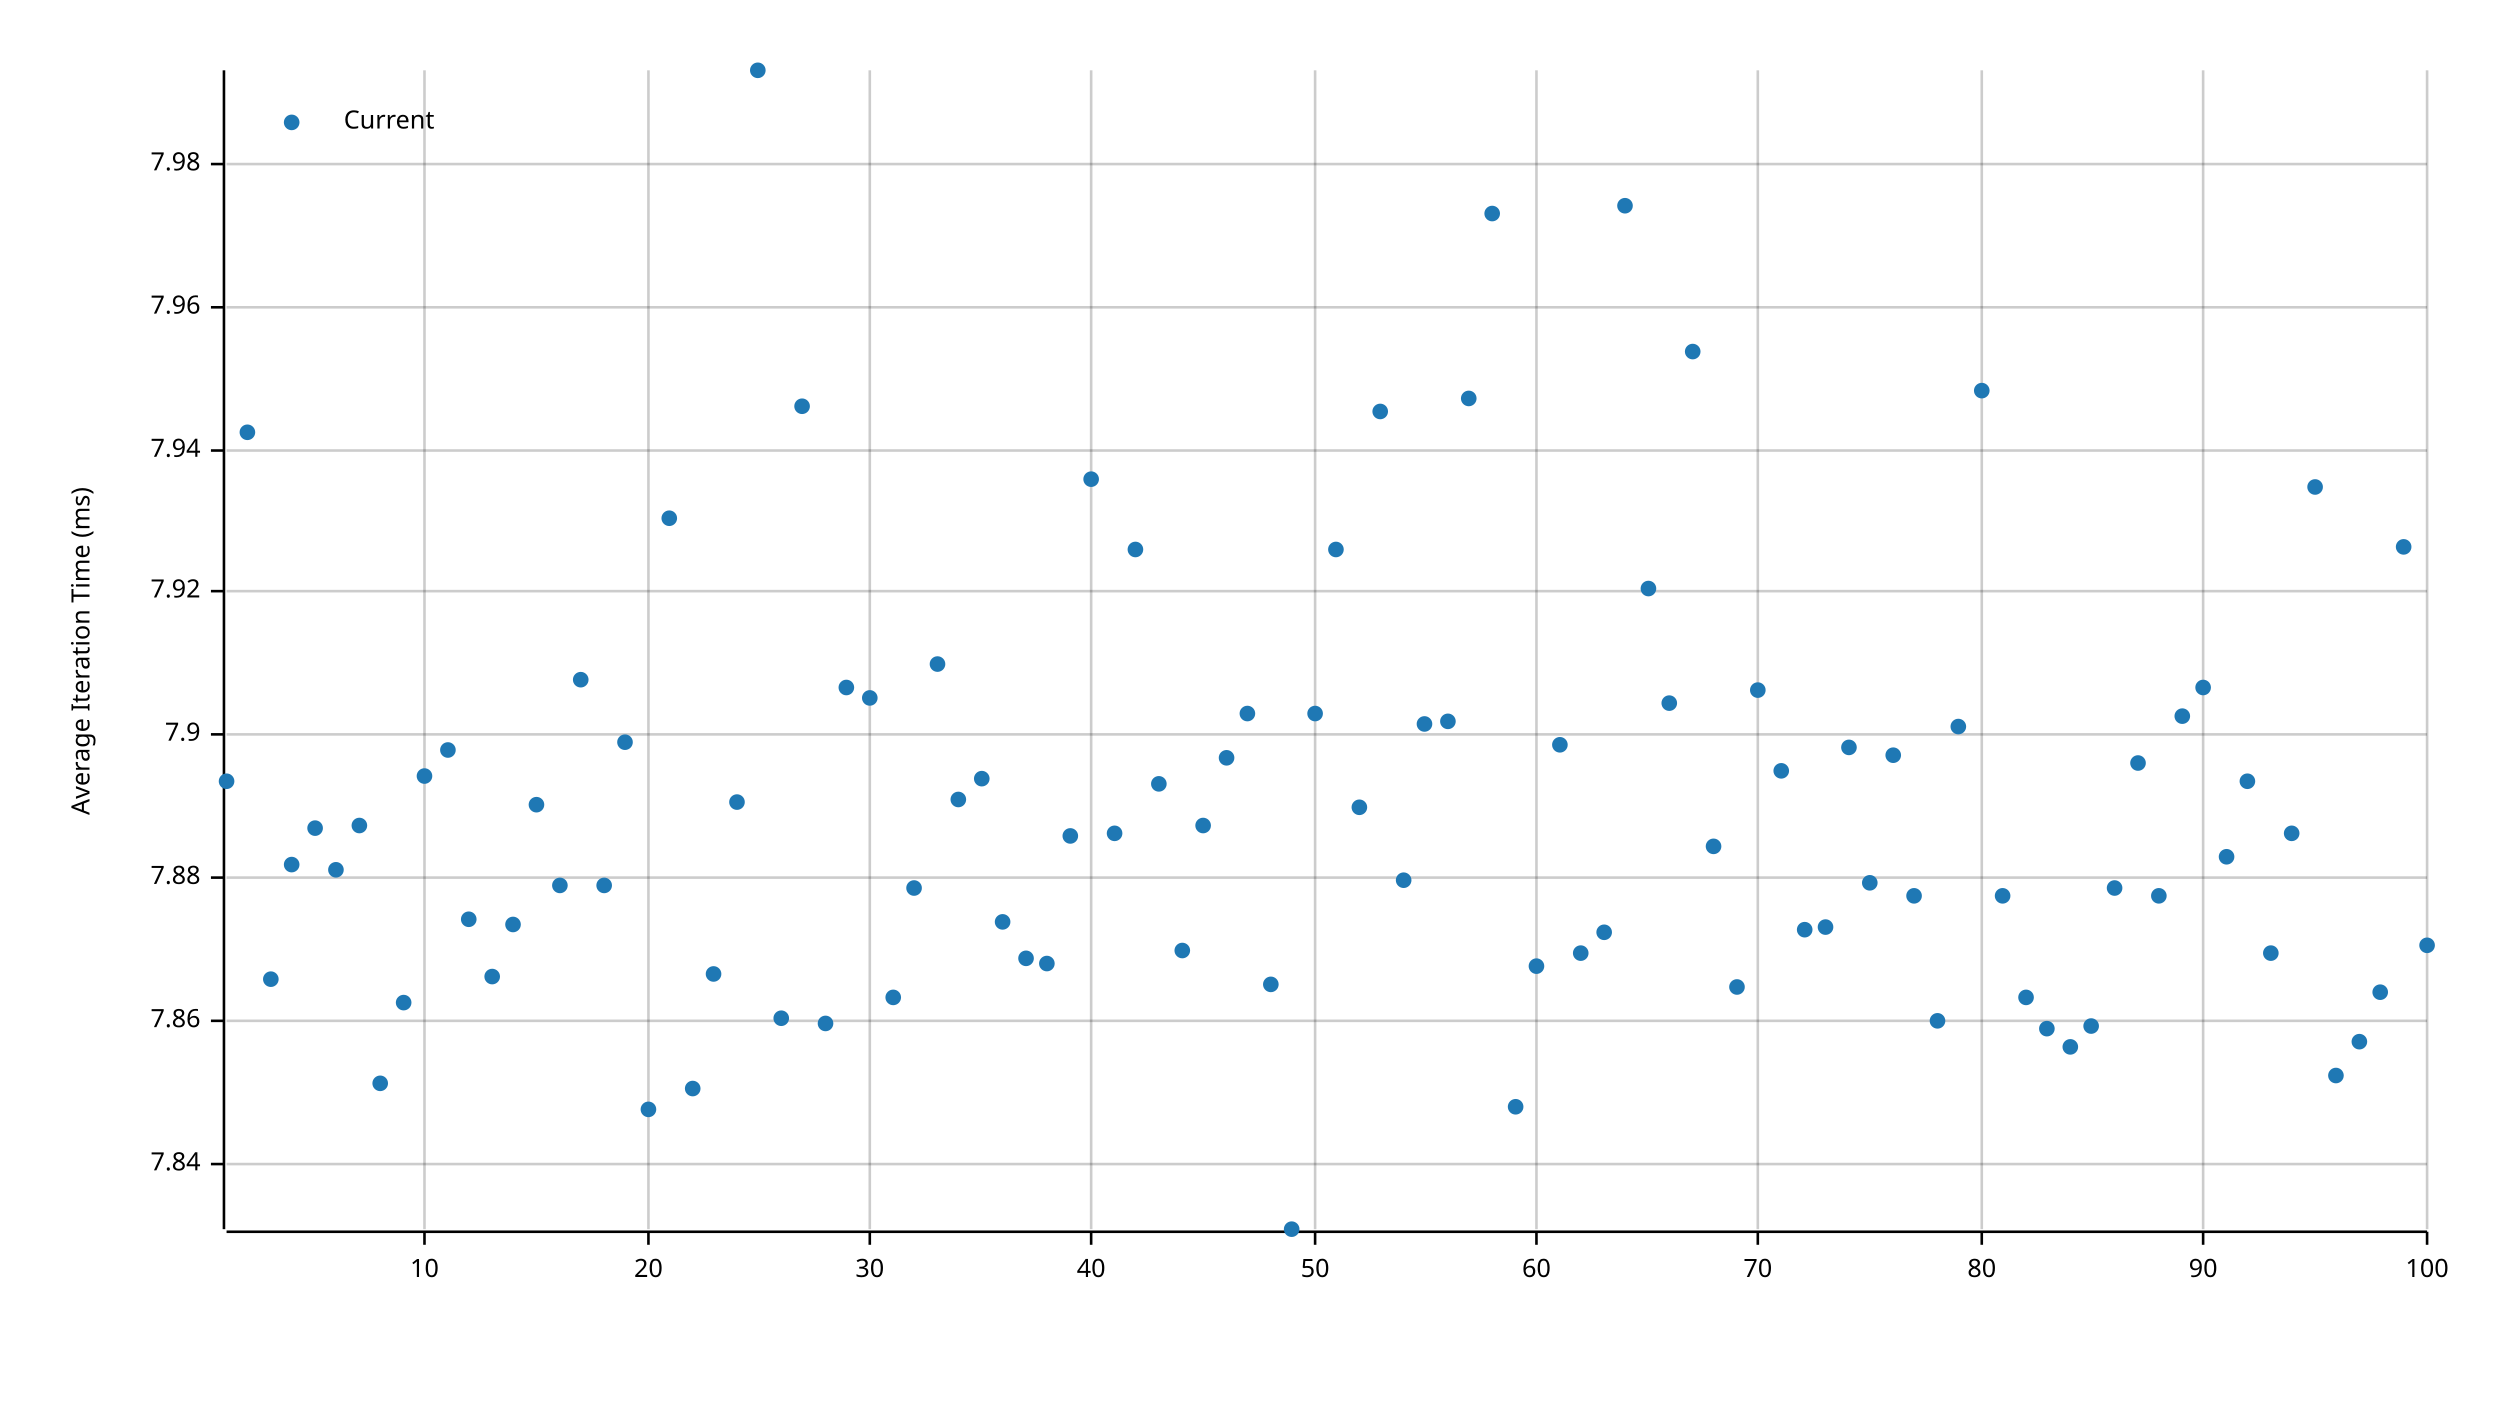
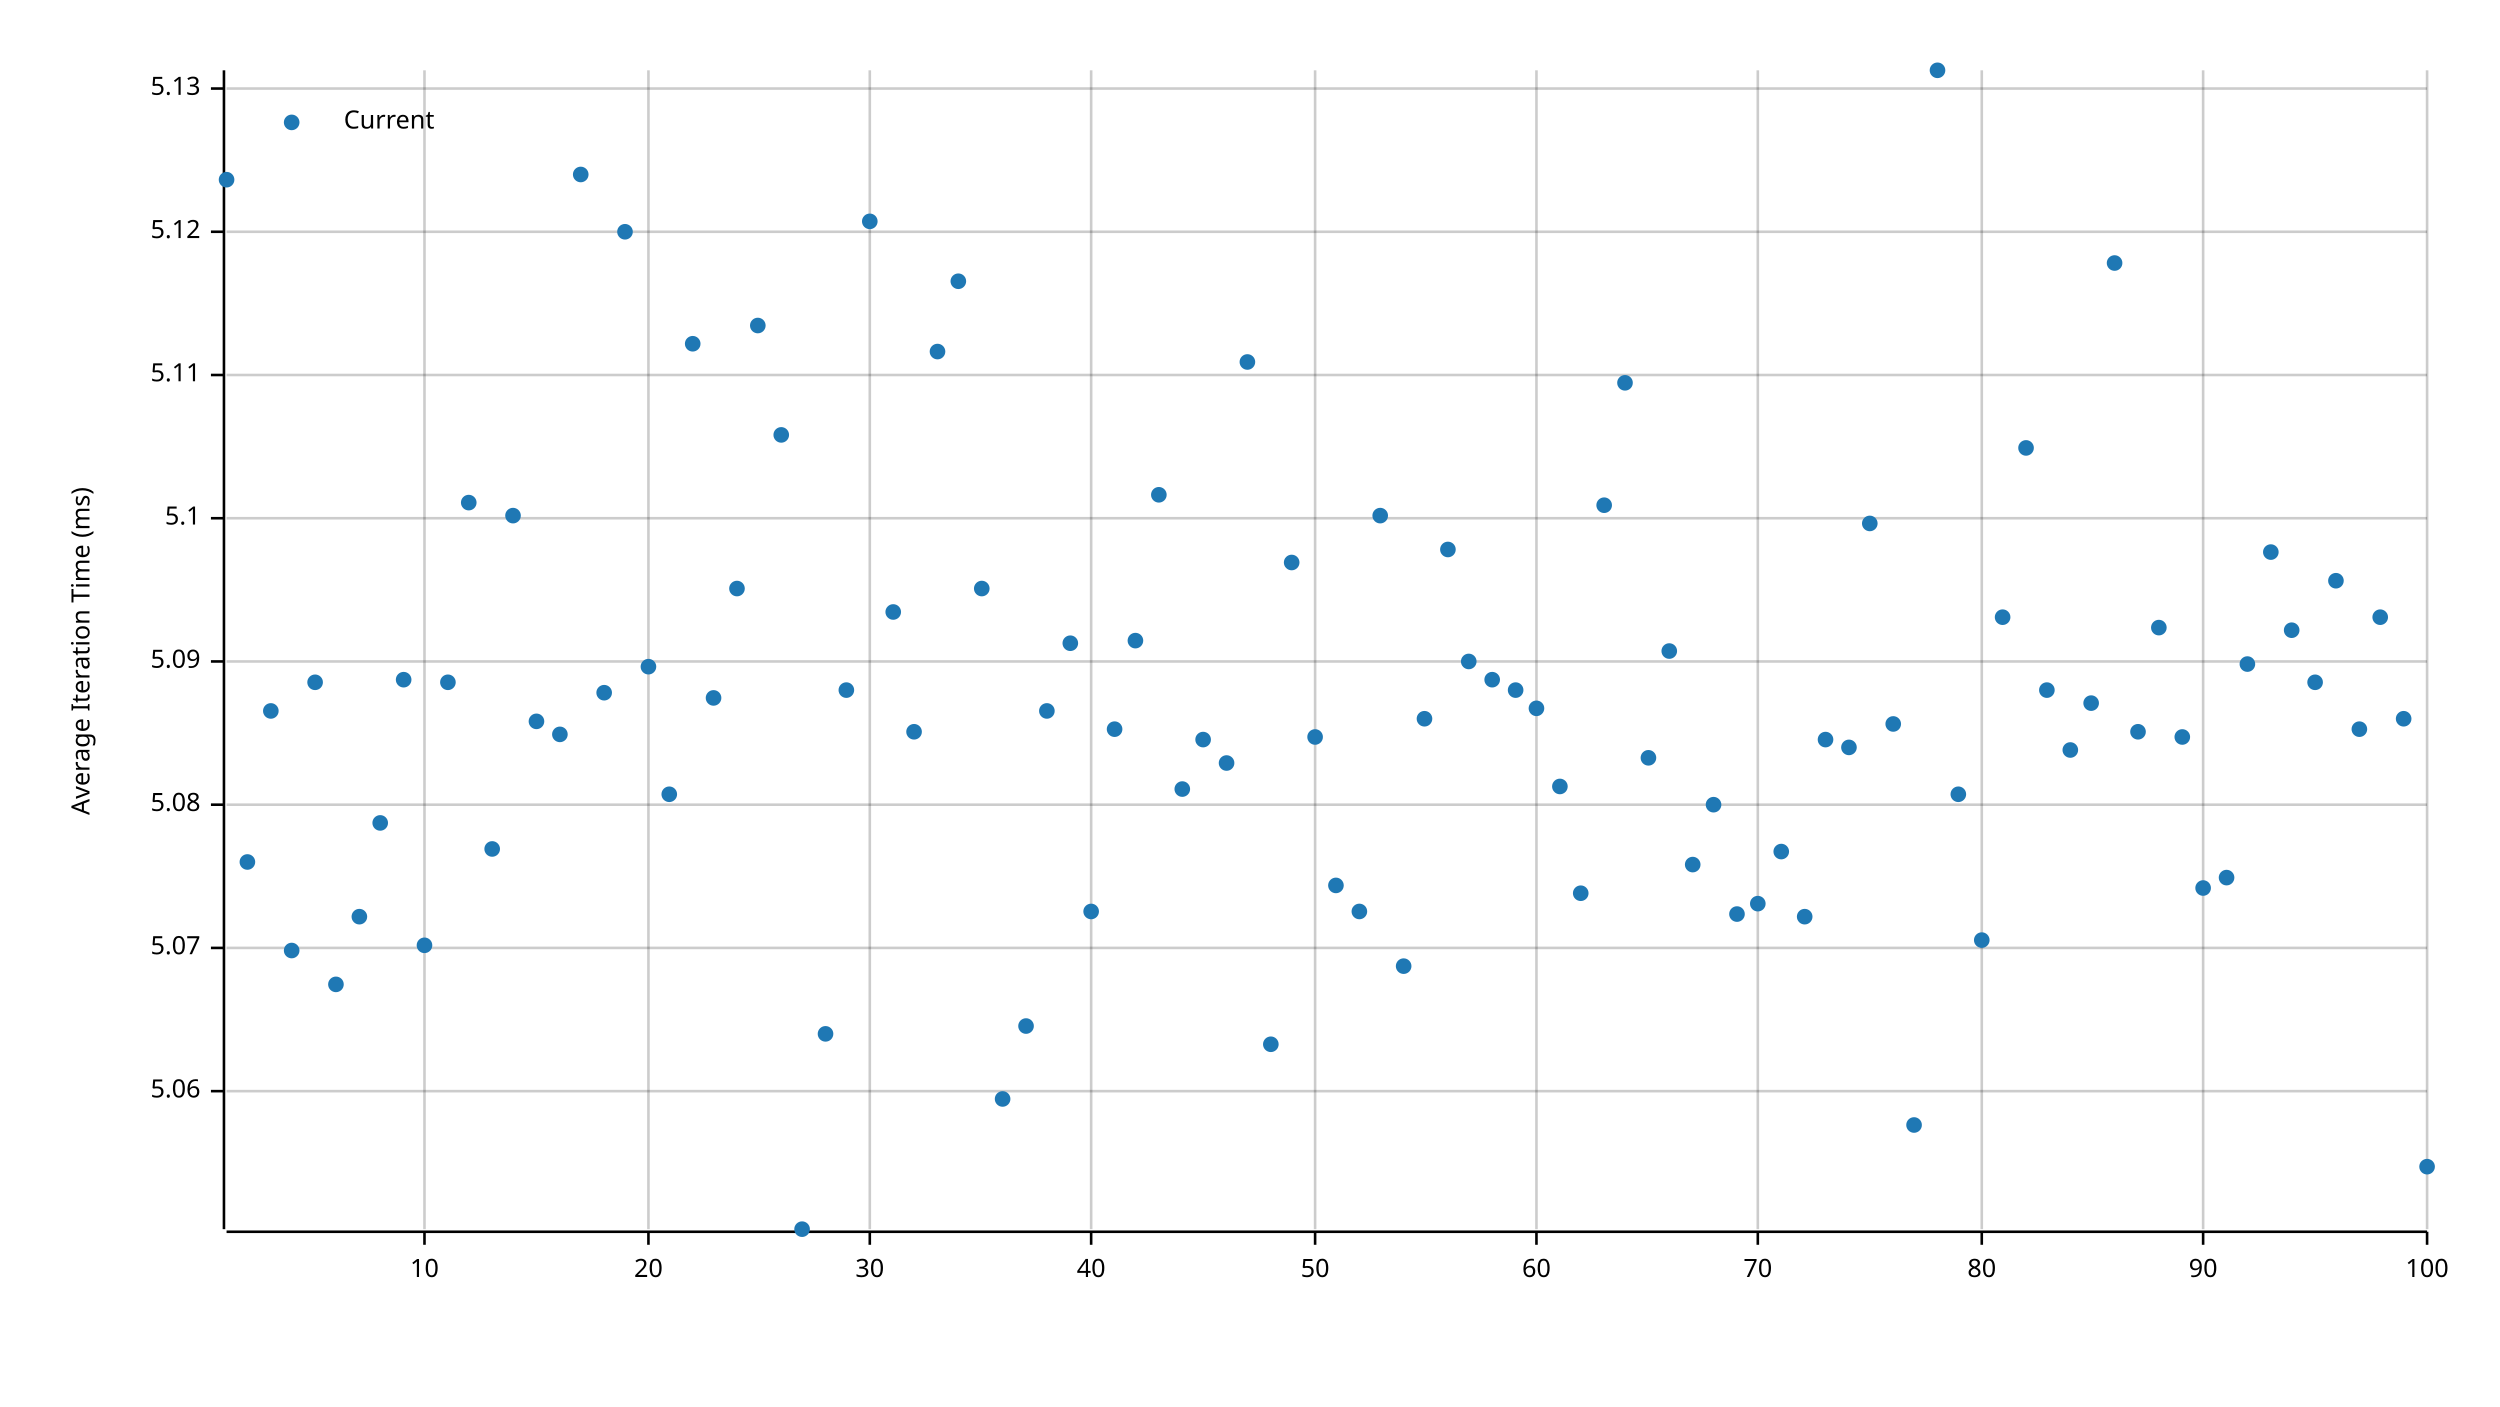
<svg xmlns="http://www.w3.org/2000/svg" width="960" height="540" viewBox="0 0 960 540">
  <text x="27" y="250" dy="0.76em" text-anchor="middle" font-family="sans-serif" font-size="9.677" opacity="1" fill="#000000" transform="rotate(270, 27, 250)">
Average Iteration Time (ms)
</text>
  <line opacity="0.2" stroke="#000000" stroke-width="1" x1="163" y1="472" x2="163" y2="27" />
  <line opacity="0.2" stroke="#000000" stroke-width="1" x1="249" y1="472" x2="249" y2="27" />
  <line opacity="0.2" stroke="#000000" stroke-width="1" x1="334" y1="472" x2="334" y2="27" />
  <line opacity="0.2" stroke="#000000" stroke-width="1" x1="419" y1="472" x2="419" y2="27" />
  <line opacity="0.2" stroke="#000000" stroke-width="1" x1="505" y1="472" x2="505" y2="27" />
  <line opacity="0.2" stroke="#000000" stroke-width="1" x1="590" y1="472" x2="590" y2="27" />
  <line opacity="0.2" stroke="#000000" stroke-width="1" x1="675" y1="472" x2="675" y2="27" />
  <line opacity="0.2" stroke="#000000" stroke-width="1" x1="761" y1="472" x2="761" y2="27" />
  <line opacity="0.2" stroke="#000000" stroke-width="1" x1="846" y1="472" x2="846" y2="27" />
  <line opacity="0.2" stroke="#000000" stroke-width="1" x1="932" y1="472" x2="932" y2="27" />
-   <line opacity="0.2" stroke="#000000" stroke-width="1" x1="87" y1="447" x2="932" y2="447" />
-   <line opacity="0.2" stroke="#000000" stroke-width="1" x1="87" y1="392" x2="932" y2="392" />
-   <line opacity="0.2" stroke="#000000" stroke-width="1" x1="87" y1="337" x2="932" y2="337" />
-   <line opacity="0.2" stroke="#000000" stroke-width="1" x1="87" y1="282" x2="932" y2="282" />
-   <line opacity="0.2" stroke="#000000" stroke-width="1" x1="87" y1="227" x2="932" y2="227" />
-   <line opacity="0.2" stroke="#000000" stroke-width="1" x1="87" y1="173" x2="932" y2="173" />
-   <line opacity="0.2" stroke="#000000" stroke-width="1" x1="87" y1="118" x2="932" y2="118" />
-   <line opacity="0.2" stroke="#000000" stroke-width="1" x1="87" y1="63" x2="932" y2="63" />
+   <line opacity="0.2" stroke="#000000" stroke-width="1" x1="87" y1="419" x2="932" y2="419" />
+   <line opacity="0.2" stroke="#000000" stroke-width="1" x1="87" y1="364" x2="932" y2="364" />
+   <line opacity="0.2" stroke="#000000" stroke-width="1" x1="87" y1="309" x2="932" y2="309" />
+   <line opacity="0.2" stroke="#000000" stroke-width="1" x1="87" y1="254" x2="932" y2="254" />
+   <line opacity="0.2" stroke="#000000" stroke-width="1" x1="87" y1="199" x2="932" y2="199" />
+   <line opacity="0.2" stroke="#000000" stroke-width="1" x1="87" y1="144" x2="932" y2="144" />
+   <line opacity="0.2" stroke="#000000" stroke-width="1" x1="87" y1="89" x2="932" y2="89" />
+   <line opacity="0.2" stroke="#000000" stroke-width="1" x1="87" y1="34" x2="932" y2="34" />
  <polyline fill="none" opacity="1" stroke="#000000" stroke-width="1" points="86,27 86,472 " />
-   <text x="77" y="447" dy="0.5ex" text-anchor="end" font-family="sans-serif" font-size="9.677" opacity="1" fill="#000000">
- 7.84
- </text>
-   <polyline fill="none" opacity="1" stroke="#000000" stroke-width="1" points="81,447 86,447 " />
-   <text x="77" y="392" dy="0.5ex" text-anchor="end" font-family="sans-serif" font-size="9.677" opacity="1" fill="#000000">
- 7.86
- </text>
-   <polyline fill="none" opacity="1" stroke="#000000" stroke-width="1" points="81,392 86,392 " />
-   <text x="77" y="337" dy="0.5ex" text-anchor="end" font-family="sans-serif" font-size="9.677" opacity="1" fill="#000000">
- 7.88
- </text>
-   <polyline fill="none" opacity="1" stroke="#000000" stroke-width="1" points="81,337 86,337 " />
-   <text x="77" y="282" dy="0.5ex" text-anchor="end" font-family="sans-serif" font-size="9.677" opacity="1" fill="#000000">
- 7.9
- </text>
-   <polyline fill="none" opacity="1" stroke="#000000" stroke-width="1" points="81,282 86,282 " />
-   <text x="77" y="227" dy="0.5ex" text-anchor="end" font-family="sans-serif" font-size="9.677" opacity="1" fill="#000000">
- 7.92
- </text>
-   <polyline fill="none" opacity="1" stroke="#000000" stroke-width="1" points="81,227 86,227 " />
-   <text x="77" y="173" dy="0.5ex" text-anchor="end" font-family="sans-serif" font-size="9.677" opacity="1" fill="#000000">
- 7.94
- </text>
-   <polyline fill="none" opacity="1" stroke="#000000" stroke-width="1" points="81,173 86,173 " />
-   <text x="77" y="118" dy="0.5ex" text-anchor="end" font-family="sans-serif" font-size="9.677" opacity="1" fill="#000000">
- 7.96
- </text>
-   <polyline fill="none" opacity="1" stroke="#000000" stroke-width="1" points="81,118 86,118 " />
-   <text x="77" y="63" dy="0.5ex" text-anchor="end" font-family="sans-serif" font-size="9.677" opacity="1" fill="#000000">
- 7.98
- </text>
-   <polyline fill="none" opacity="1" stroke="#000000" stroke-width="1" points="81,63 86,63 " />
+   <text x="77" y="419" dy="0.5ex" text-anchor="end" font-family="sans-serif" font-size="9.677" opacity="1" fill="#000000">
+ 5.06
+ </text>
+   <polyline fill="none" opacity="1" stroke="#000000" stroke-width="1" points="81,419 86,419 " />
+   <text x="77" y="364" dy="0.5ex" text-anchor="end" font-family="sans-serif" font-size="9.677" opacity="1" fill="#000000">
+ 5.07
+ </text>
+   <polyline fill="none" opacity="1" stroke="#000000" stroke-width="1" points="81,364 86,364 " />
+   <text x="77" y="309" dy="0.5ex" text-anchor="end" font-family="sans-serif" font-size="9.677" opacity="1" fill="#000000">
+ 5.08
+ </text>
+   <polyline fill="none" opacity="1" stroke="#000000" stroke-width="1" points="81,309 86,309 " />
+   <text x="77" y="254" dy="0.5ex" text-anchor="end" font-family="sans-serif" font-size="9.677" opacity="1" fill="#000000">
+ 5.09
+ </text>
+   <polyline fill="none" opacity="1" stroke="#000000" stroke-width="1" points="81,254 86,254 " />
+   <text x="77" y="199" dy="0.5ex" text-anchor="end" font-family="sans-serif" font-size="9.677" opacity="1" fill="#000000">
+ 5.1
+ </text>
+   <polyline fill="none" opacity="1" stroke="#000000" stroke-width="1" points="81,199 86,199 " />
+   <text x="77" y="144" dy="0.5ex" text-anchor="end" font-family="sans-serif" font-size="9.677" opacity="1" fill="#000000">
+ 5.11
+ </text>
+   <polyline fill="none" opacity="1" stroke="#000000" stroke-width="1" points="81,144 86,144 " />
+   <text x="77" y="89" dy="0.5ex" text-anchor="end" font-family="sans-serif" font-size="9.677" opacity="1" fill="#000000">
+ 5.12
+ </text>
+   <polyline fill="none" opacity="1" stroke="#000000" stroke-width="1" points="81,89 86,89 " />
+   <text x="77" y="34" dy="0.5ex" text-anchor="end" font-family="sans-serif" font-size="9.677" opacity="1" fill="#000000">
+ 5.13
+ </text>
+   <polyline fill="none" opacity="1" stroke="#000000" stroke-width="1" points="81,34 86,34 " />
  <polyline fill="none" opacity="1" stroke="#000000" stroke-width="1" points="87,473 932,473 " />
  <text x="163" y="483" dy="0.76em" text-anchor="middle" font-family="sans-serif" font-size="9.677" opacity="1" fill="#000000">
10
</text>
  <polyline fill="none" opacity="1" stroke="#000000" stroke-width="1" points="163,473 163,478 " />
  <text x="249" y="483" dy="0.76em" text-anchor="middle" font-family="sans-serif" font-size="9.677" opacity="1" fill="#000000">
20
</text>
  <polyline fill="none" opacity="1" stroke="#000000" stroke-width="1" points="249,473 249,478 " />
  <text x="334" y="483" dy="0.76em" text-anchor="middle" font-family="sans-serif" font-size="9.677" opacity="1" fill="#000000">
30
</text>
  <polyline fill="none" opacity="1" stroke="#000000" stroke-width="1" points="334,473 334,478 " />
  <text x="419" y="483" dy="0.76em" text-anchor="middle" font-family="sans-serif" font-size="9.677" opacity="1" fill="#000000">
40
</text>
  <polyline fill="none" opacity="1" stroke="#000000" stroke-width="1" points="419,473 419,478 " />
  <text x="505" y="483" dy="0.76em" text-anchor="middle" font-family="sans-serif" font-size="9.677" opacity="1" fill="#000000">
50
</text>
  <polyline fill="none" opacity="1" stroke="#000000" stroke-width="1" points="505,473 505,478 " />
  <text x="590" y="483" dy="0.76em" text-anchor="middle" font-family="sans-serif" font-size="9.677" opacity="1" fill="#000000">
60
</text>
  <polyline fill="none" opacity="1" stroke="#000000" stroke-width="1" points="590,473 590,478 " />
  <text x="675" y="483" dy="0.76em" text-anchor="middle" font-family="sans-serif" font-size="9.677" opacity="1" fill="#000000">
70
</text>
  <polyline fill="none" opacity="1" stroke="#000000" stroke-width="1" points="675,473 675,478 " />
  <text x="761" y="483" dy="0.76em" text-anchor="middle" font-family="sans-serif" font-size="9.677" opacity="1" fill="#000000">
80
</text>
  <polyline fill="none" opacity="1" stroke="#000000" stroke-width="1" points="761,473 761,478 " />
  <text x="846" y="483" dy="0.76em" text-anchor="middle" font-family="sans-serif" font-size="9.677" opacity="1" fill="#000000">
90
</text>
  <polyline fill="none" opacity="1" stroke="#000000" stroke-width="1" points="846,473 846,478 " />
  <text x="932" y="483" dy="0.76em" text-anchor="middle" font-family="sans-serif" font-size="9.677" opacity="1" fill="#000000">
100
</text>
  <polyline fill="none" opacity="1" stroke="#000000" stroke-width="1" points="932,473 932,478 " />
-   <circle cx="87" cy="300" r="3" opacity="1" fill="#1F78B4" stroke="none" stroke-width="1" />
-   <circle cx="95" cy="166" r="3" opacity="1" fill="#1F78B4" stroke="none" stroke-width="1" />
-   <circle cx="104" cy="376" r="3" opacity="1" fill="#1F78B4" stroke="none" stroke-width="1" />
-   <circle cx="112" cy="332" r="3" opacity="1" fill="#1F78B4" stroke="none" stroke-width="1" />
-   <circle cx="121" cy="318" r="3" opacity="1" fill="#1F78B4" stroke="none" stroke-width="1" />
-   <circle cx="129" cy="334" r="3" opacity="1" fill="#1F78B4" stroke="none" stroke-width="1" />
-   <circle cx="138" cy="317" r="3" opacity="1" fill="#1F78B4" stroke="none" stroke-width="1" />
-   <circle cx="146" cy="416" r="3" opacity="1" fill="#1F78B4" stroke="none" stroke-width="1" />
-   <circle cx="155" cy="385" r="3" opacity="1" fill="#1F78B4" stroke="none" stroke-width="1" />
-   <circle cx="163" cy="298" r="3" opacity="1" fill="#1F78B4" stroke="none" stroke-width="1" />
-   <circle cx="172" cy="288" r="3" opacity="1" fill="#1F78B4" stroke="none" stroke-width="1" />
-   <circle cx="180" cy="353" r="3" opacity="1" fill="#1F78B4" stroke="none" stroke-width="1" />
-   <circle cx="189" cy="375" r="3" opacity="1" fill="#1F78B4" stroke="none" stroke-width="1" />
-   <circle cx="197" cy="355" r="3" opacity="1" fill="#1F78B4" stroke="none" stroke-width="1" />
-   <circle cx="206" cy="309" r="3" opacity="1" fill="#1F78B4" stroke="none" stroke-width="1" />
-   <circle cx="215" cy="340" r="3" opacity="1" fill="#1F78B4" stroke="none" stroke-width="1" />
-   <circle cx="223" cy="261" r="3" opacity="1" fill="#1F78B4" stroke="none" stroke-width="1" />
-   <circle cx="232" cy="340" r="3" opacity="1" fill="#1F78B4" stroke="none" stroke-width="1" />
-   <circle cx="240" cy="285" r="3" opacity="1" fill="#1F78B4" stroke="none" stroke-width="1" />
-   <circle cx="249" cy="426" r="3" opacity="1" fill="#1F78B4" stroke="none" stroke-width="1" />
-   <circle cx="257" cy="199" r="3" opacity="1" fill="#1F78B4" stroke="none" stroke-width="1" />
-   <circle cx="266" cy="418" r="3" opacity="1" fill="#1F78B4" stroke="none" stroke-width="1" />
-   <circle cx="274" cy="374" r="3" opacity="1" fill="#1F78B4" stroke="none" stroke-width="1" />
-   <circle cx="283" cy="308" r="3" opacity="1" fill="#1F78B4" stroke="none" stroke-width="1" />
-   <circle cx="291" cy="27" r="3" opacity="1" fill="#1F78B4" stroke="none" stroke-width="1" />
-   <circle cx="300" cy="391" r="3" opacity="1" fill="#1F78B4" stroke="none" stroke-width="1" />
-   <circle cx="308" cy="156" r="3" opacity="1" fill="#1F78B4" stroke="none" stroke-width="1" />
-   <circle cx="317" cy="393" r="3" opacity="1" fill="#1F78B4" stroke="none" stroke-width="1" />
-   <circle cx="325" cy="264" r="3" opacity="1" fill="#1F78B4" stroke="none" stroke-width="1" />
-   <circle cx="334" cy="268" r="3" opacity="1" fill="#1F78B4" stroke="none" stroke-width="1" />
-   <circle cx="343" cy="383" r="3" opacity="1" fill="#1F78B4" stroke="none" stroke-width="1" />
-   <circle cx="351" cy="341" r="3" opacity="1" fill="#1F78B4" stroke="none" stroke-width="1" />
-   <circle cx="360" cy="255" r="3" opacity="1" fill="#1F78B4" stroke="none" stroke-width="1" />
-   <circle cx="368" cy="307" r="3" opacity="1" fill="#1F78B4" stroke="none" stroke-width="1" />
-   <circle cx="377" cy="299" r="3" opacity="1" fill="#1F78B4" stroke="none" stroke-width="1" />
-   <circle cx="385" cy="354" r="3" opacity="1" fill="#1F78B4" stroke="none" stroke-width="1" />
-   <circle cx="394" cy="368" r="3" opacity="1" fill="#1F78B4" stroke="none" stroke-width="1" />
-   <circle cx="402" cy="370" r="3" opacity="1" fill="#1F78B4" stroke="none" stroke-width="1" />
-   <circle cx="411" cy="321" r="3" opacity="1" fill="#1F78B4" stroke="none" stroke-width="1" />
-   <circle cx="419" cy="184" r="3" opacity="1" fill="#1F78B4" stroke="none" stroke-width="1" />
-   <circle cx="428" cy="320" r="3" opacity="1" fill="#1F78B4" stroke="none" stroke-width="1" />
-   <circle cx="436" cy="211" r="3" opacity="1" fill="#1F78B4" stroke="none" stroke-width="1" />
-   <circle cx="445" cy="301" r="3" opacity="1" fill="#1F78B4" stroke="none" stroke-width="1" />
-   <circle cx="454" cy="365" r="3" opacity="1" fill="#1F78B4" stroke="none" stroke-width="1" />
-   <circle cx="462" cy="317" r="3" opacity="1" fill="#1F78B4" stroke="none" stroke-width="1" />
-   <circle cx="471" cy="291" r="3" opacity="1" fill="#1F78B4" stroke="none" stroke-width="1" />
-   <circle cx="479" cy="274" r="3" opacity="1" fill="#1F78B4" stroke="none" stroke-width="1" />
-   <circle cx="488" cy="378" r="3" opacity="1" fill="#1F78B4" stroke="none" stroke-width="1" />
-   <circle cx="496" cy="472" r="3" opacity="1" fill="#1F78B4" stroke="none" stroke-width="1" />
-   <circle cx="505" cy="274" r="3" opacity="1" fill="#1F78B4" stroke="none" stroke-width="1" />
-   <circle cx="513" cy="211" r="3" opacity="1" fill="#1F78B4" stroke="none" stroke-width="1" />
-   <circle cx="522" cy="310" r="3" opacity="1" fill="#1F78B4" stroke="none" stroke-width="1" />
-   <circle cx="530" cy="158" r="3" opacity="1" fill="#1F78B4" stroke="none" stroke-width="1" />
-   <circle cx="539" cy="338" r="3" opacity="1" fill="#1F78B4" stroke="none" stroke-width="1" />
-   <circle cx="547" cy="278" r="3" opacity="1" fill="#1F78B4" stroke="none" stroke-width="1" />
-   <circle cx="556" cy="277" r="3" opacity="1" fill="#1F78B4" stroke="none" stroke-width="1" />
-   <circle cx="564" cy="153" r="3" opacity="1" fill="#1F78B4" stroke="none" stroke-width="1" />
-   <circle cx="573" cy="82" r="3" opacity="1" fill="#1F78B4" stroke="none" stroke-width="1" />
-   <circle cx="582" cy="425" r="3" opacity="1" fill="#1F78B4" stroke="none" stroke-width="1" />
-   <circle cx="590" cy="371" r="3" opacity="1" fill="#1F78B4" stroke="none" stroke-width="1" />
-   <circle cx="599" cy="286" r="3" opacity="1" fill="#1F78B4" stroke="none" stroke-width="1" />
-   <circle cx="607" cy="366" r="3" opacity="1" fill="#1F78B4" stroke="none" stroke-width="1" />
-   <circle cx="616" cy="358" r="3" opacity="1" fill="#1F78B4" stroke="none" stroke-width="1" />
-   <circle cx="624" cy="79" r="3" opacity="1" fill="#1F78B4" stroke="none" stroke-width="1" />
-   <circle cx="633" cy="226" r="3" opacity="1" fill="#1F78B4" stroke="none" stroke-width="1" />
-   <circle cx="641" cy="270" r="3" opacity="1" fill="#1F78B4" stroke="none" stroke-width="1" />
-   <circle cx="650" cy="135" r="3" opacity="1" fill="#1F78B4" stroke="none" stroke-width="1" />
-   <circle cx="658" cy="325" r="3" opacity="1" fill="#1F78B4" stroke="none" stroke-width="1" />
-   <circle cx="667" cy="379" r="3" opacity="1" fill="#1F78B4" stroke="none" stroke-width="1" />
-   <circle cx="675" cy="265" r="3" opacity="1" fill="#1F78B4" stroke="none" stroke-width="1" />
-   <circle cx="684" cy="296" r="3" opacity="1" fill="#1F78B4" stroke="none" stroke-width="1" />
-   <circle cx="693" cy="357" r="3" opacity="1" fill="#1F78B4" stroke="none" stroke-width="1" />
-   <circle cx="701" cy="356" r="3" opacity="1" fill="#1F78B4" stroke="none" stroke-width="1" />
+   <circle cx="87" cy="69" r="3" opacity="1" fill="#1F78B4" stroke="none" stroke-width="1" />
+   <circle cx="95" cy="331" r="3" opacity="1" fill="#1F78B4" stroke="none" stroke-width="1" />
+   <circle cx="104" cy="273" r="3" opacity="1" fill="#1F78B4" stroke="none" stroke-width="1" />
+   <circle cx="112" cy="365" r="3" opacity="1" fill="#1F78B4" stroke="none" stroke-width="1" />
+   <circle cx="121" cy="262" r="3" opacity="1" fill="#1F78B4" stroke="none" stroke-width="1" />
+   <circle cx="129" cy="378" r="3" opacity="1" fill="#1F78B4" stroke="none" stroke-width="1" />
+   <circle cx="138" cy="352" r="3" opacity="1" fill="#1F78B4" stroke="none" stroke-width="1" />
+   <circle cx="146" cy="316" r="3" opacity="1" fill="#1F78B4" stroke="none" stroke-width="1" />
+   <circle cx="155" cy="261" r="3" opacity="1" fill="#1F78B4" stroke="none" stroke-width="1" />
+   <circle cx="163" cy="363" r="3" opacity="1" fill="#1F78B4" stroke="none" stroke-width="1" />
+   <circle cx="172" cy="262" r="3" opacity="1" fill="#1F78B4" stroke="none" stroke-width="1" />
+   <circle cx="180" cy="193" r="3" opacity="1" fill="#1F78B4" stroke="none" stroke-width="1" />
+   <circle cx="189" cy="326" r="3" opacity="1" fill="#1F78B4" stroke="none" stroke-width="1" />
+   <circle cx="197" cy="198" r="3" opacity="1" fill="#1F78B4" stroke="none" stroke-width="1" />
+   <circle cx="206" cy="277" r="3" opacity="1" fill="#1F78B4" stroke="none" stroke-width="1" />
+   <circle cx="215" cy="282" r="3" opacity="1" fill="#1F78B4" stroke="none" stroke-width="1" />
+   <circle cx="223" cy="67" r="3" opacity="1" fill="#1F78B4" stroke="none" stroke-width="1" />
+   <circle cx="232" cy="266" r="3" opacity="1" fill="#1F78B4" stroke="none" stroke-width="1" />
+   <circle cx="240" cy="89" r="3" opacity="1" fill="#1F78B4" stroke="none" stroke-width="1" />
+   <circle cx="249" cy="256" r="3" opacity="1" fill="#1F78B4" stroke="none" stroke-width="1" />
+   <circle cx="257" cy="305" r="3" opacity="1" fill="#1F78B4" stroke="none" stroke-width="1" />
+   <circle cx="266" cy="132" r="3" opacity="1" fill="#1F78B4" stroke="none" stroke-width="1" />
+   <circle cx="274" cy="268" r="3" opacity="1" fill="#1F78B4" stroke="none" stroke-width="1" />
+   <circle cx="283" cy="226" r="3" opacity="1" fill="#1F78B4" stroke="none" stroke-width="1" />
+   <circle cx="291" cy="125" r="3" opacity="1" fill="#1F78B4" stroke="none" stroke-width="1" />
+   <circle cx="300" cy="167" r="3" opacity="1" fill="#1F78B4" stroke="none" stroke-width="1" />
+   <circle cx="308" cy="472" r="3" opacity="1" fill="#1F78B4" stroke="none" stroke-width="1" />
+   <circle cx="317" cy="397" r="3" opacity="1" fill="#1F78B4" stroke="none" stroke-width="1" />
+   <circle cx="325" cy="265" r="3" opacity="1" fill="#1F78B4" stroke="none" stroke-width="1" />
+   <circle cx="334" cy="85" r="3" opacity="1" fill="#1F78B4" stroke="none" stroke-width="1" />
+   <circle cx="343" cy="235" r="3" opacity="1" fill="#1F78B4" stroke="none" stroke-width="1" />
+   <circle cx="351" cy="281" r="3" opacity="1" fill="#1F78B4" stroke="none" stroke-width="1" />
+   <circle cx="360" cy="135" r="3" opacity="1" fill="#1F78B4" stroke="none" stroke-width="1" />
+   <circle cx="368" cy="108" r="3" opacity="1" fill="#1F78B4" stroke="none" stroke-width="1" />
+   <circle cx="377" cy="226" r="3" opacity="1" fill="#1F78B4" stroke="none" stroke-width="1" />
+   <circle cx="385" cy="422" r="3" opacity="1" fill="#1F78B4" stroke="none" stroke-width="1" />
+   <circle cx="394" cy="394" r="3" opacity="1" fill="#1F78B4" stroke="none" stroke-width="1" />
+   <circle cx="402" cy="273" r="3" opacity="1" fill="#1F78B4" stroke="none" stroke-width="1" />
+   <circle cx="411" cy="247" r="3" opacity="1" fill="#1F78B4" stroke="none" stroke-width="1" />
+   <circle cx="419" cy="350" r="3" opacity="1" fill="#1F78B4" stroke="none" stroke-width="1" />
+   <circle cx="428" cy="280" r="3" opacity="1" fill="#1F78B4" stroke="none" stroke-width="1" />
+   <circle cx="436" cy="246" r="3" opacity="1" fill="#1F78B4" stroke="none" stroke-width="1" />
+   <circle cx="445" cy="190" r="3" opacity="1" fill="#1F78B4" stroke="none" stroke-width="1" />
+   <circle cx="454" cy="303" r="3" opacity="1" fill="#1F78B4" stroke="none" stroke-width="1" />
+   <circle cx="462" cy="284" r="3" opacity="1" fill="#1F78B4" stroke="none" stroke-width="1" />
+   <circle cx="471" cy="293" r="3" opacity="1" fill="#1F78B4" stroke="none" stroke-width="1" />
+   <circle cx="479" cy="139" r="3" opacity="1" fill="#1F78B4" stroke="none" stroke-width="1" />
+   <circle cx="488" cy="401" r="3" opacity="1" fill="#1F78B4" stroke="none" stroke-width="1" />
+   <circle cx="496" cy="216" r="3" opacity="1" fill="#1F78B4" stroke="none" stroke-width="1" />
+   <circle cx="505" cy="283" r="3" opacity="1" fill="#1F78B4" stroke="none" stroke-width="1" />
+   <circle cx="513" cy="340" r="3" opacity="1" fill="#1F78B4" stroke="none" stroke-width="1" />
+   <circle cx="522" cy="350" r="3" opacity="1" fill="#1F78B4" stroke="none" stroke-width="1" />
+   <circle cx="530" cy="198" r="3" opacity="1" fill="#1F78B4" stroke="none" stroke-width="1" />
+   <circle cx="539" cy="371" r="3" opacity="1" fill="#1F78B4" stroke="none" stroke-width="1" />
+   <circle cx="547" cy="276" r="3" opacity="1" fill="#1F78B4" stroke="none" stroke-width="1" />
+   <circle cx="556" cy="211" r="3" opacity="1" fill="#1F78B4" stroke="none" stroke-width="1" />
+   <circle cx="564" cy="254" r="3" opacity="1" fill="#1F78B4" stroke="none" stroke-width="1" />
+   <circle cx="573" cy="261" r="3" opacity="1" fill="#1F78B4" stroke="none" stroke-width="1" />
+   <circle cx="582" cy="265" r="3" opacity="1" fill="#1F78B4" stroke="none" stroke-width="1" />
+   <circle cx="590" cy="272" r="3" opacity="1" fill="#1F78B4" stroke="none" stroke-width="1" />
+   <circle cx="599" cy="302" r="3" opacity="1" fill="#1F78B4" stroke="none" stroke-width="1" />
+   <circle cx="607" cy="343" r="3" opacity="1" fill="#1F78B4" stroke="none" stroke-width="1" />
+   <circle cx="616" cy="194" r="3" opacity="1" fill="#1F78B4" stroke="none" stroke-width="1" />
+   <circle cx="624" cy="147" r="3" opacity="1" fill="#1F78B4" stroke="none" stroke-width="1" />
+   <circle cx="633" cy="291" r="3" opacity="1" fill="#1F78B4" stroke="none" stroke-width="1" />
+   <circle cx="641" cy="250" r="3" opacity="1" fill="#1F78B4" stroke="none" stroke-width="1" />
+   <circle cx="650" cy="332" r="3" opacity="1" fill="#1F78B4" stroke="none" stroke-width="1" />
+   <circle cx="658" cy="309" r="3" opacity="1" fill="#1F78B4" stroke="none" stroke-width="1" />
+   <circle cx="667" cy="351" r="3" opacity="1" fill="#1F78B4" stroke="none" stroke-width="1" />
+   <circle cx="675" cy="347" r="3" opacity="1" fill="#1F78B4" stroke="none" stroke-width="1" />
+   <circle cx="684" cy="327" r="3" opacity="1" fill="#1F78B4" stroke="none" stroke-width="1" />
+   <circle cx="693" cy="352" r="3" opacity="1" fill="#1F78B4" stroke="none" stroke-width="1" />
+   <circle cx="701" cy="284" r="3" opacity="1" fill="#1F78B4" stroke="none" stroke-width="1" />
  <circle cx="710" cy="287" r="3" opacity="1" fill="#1F78B4" stroke="none" stroke-width="1" />
-   <circle cx="718" cy="339" r="3" opacity="1" fill="#1F78B4" stroke="none" stroke-width="1" />
-   <circle cx="727" cy="290" r="3" opacity="1" fill="#1F78B4" stroke="none" stroke-width="1" />
-   <circle cx="735" cy="344" r="3" opacity="1" fill="#1F78B4" stroke="none" stroke-width="1" />
-   <circle cx="744" cy="392" r="3" opacity="1" fill="#1F78B4" stroke="none" stroke-width="1" />
-   <circle cx="752" cy="279" r="3" opacity="1" fill="#1F78B4" stroke="none" stroke-width="1" />
-   <circle cx="761" cy="150" r="3" opacity="1" fill="#1F78B4" stroke="none" stroke-width="1" />
-   <circle cx="769" cy="344" r="3" opacity="1" fill="#1F78B4" stroke="none" stroke-width="1" />
-   <circle cx="778" cy="383" r="3" opacity="1" fill="#1F78B4" stroke="none" stroke-width="1" />
-   <circle cx="786" cy="395" r="3" opacity="1" fill="#1F78B4" stroke="none" stroke-width="1" />
-   <circle cx="795" cy="402" r="3" opacity="1" fill="#1F78B4" stroke="none" stroke-width="1" />
-   <circle cx="803" cy="394" r="3" opacity="1" fill="#1F78B4" stroke="none" stroke-width="1" />
-   <circle cx="812" cy="341" r="3" opacity="1" fill="#1F78B4" stroke="none" stroke-width="1" />
-   <circle cx="821" cy="293" r="3" opacity="1" fill="#1F78B4" stroke="none" stroke-width="1" />
-   <circle cx="829" cy="344" r="3" opacity="1" fill="#1F78B4" stroke="none" stroke-width="1" />
-   <circle cx="838" cy="275" r="3" opacity="1" fill="#1F78B4" stroke="none" stroke-width="1" />
-   <circle cx="846" cy="264" r="3" opacity="1" fill="#1F78B4" stroke="none" stroke-width="1" />
-   <circle cx="855" cy="329" r="3" opacity="1" fill="#1F78B4" stroke="none" stroke-width="1" />
-   <circle cx="863" cy="300" r="3" opacity="1" fill="#1F78B4" stroke="none" stroke-width="1" />
-   <circle cx="872" cy="366" r="3" opacity="1" fill="#1F78B4" stroke="none" stroke-width="1" />
-   <circle cx="880" cy="320" r="3" opacity="1" fill="#1F78B4" stroke="none" stroke-width="1" />
-   <circle cx="889" cy="187" r="3" opacity="1" fill="#1F78B4" stroke="none" stroke-width="1" />
-   <circle cx="897" cy="413" r="3" opacity="1" fill="#1F78B4" stroke="none" stroke-width="1" />
-   <circle cx="906" cy="400" r="3" opacity="1" fill="#1F78B4" stroke="none" stroke-width="1" />
-   <circle cx="914" cy="381" r="3" opacity="1" fill="#1F78B4" stroke="none" stroke-width="1" />
-   <circle cx="923" cy="210" r="3" opacity="1" fill="#1F78B4" stroke="none" stroke-width="1" />
-   <circle cx="932" cy="363" r="3" opacity="1" fill="#1F78B4" stroke="none" stroke-width="1" />
+   <circle cx="718" cy="201" r="3" opacity="1" fill="#1F78B4" stroke="none" stroke-width="1" />
+   <circle cx="727" cy="278" r="3" opacity="1" fill="#1F78B4" stroke="none" stroke-width="1" />
+   <circle cx="735" cy="432" r="3" opacity="1" fill="#1F78B4" stroke="none" stroke-width="1" />
+   <circle cx="744" cy="27" r="3" opacity="1" fill="#1F78B4" stroke="none" stroke-width="1" />
+   <circle cx="752" cy="305" r="3" opacity="1" fill="#1F78B4" stroke="none" stroke-width="1" />
+   <circle cx="761" cy="361" r="3" opacity="1" fill="#1F78B4" stroke="none" stroke-width="1" />
+   <circle cx="769" cy="237" r="3" opacity="1" fill="#1F78B4" stroke="none" stroke-width="1" />
+   <circle cx="778" cy="172" r="3" opacity="1" fill="#1F78B4" stroke="none" stroke-width="1" />
+   <circle cx="786" cy="265" r="3" opacity="1" fill="#1F78B4" stroke="none" stroke-width="1" />
+   <circle cx="795" cy="288" r="3" opacity="1" fill="#1F78B4" stroke="none" stroke-width="1" />
+   <circle cx="803" cy="270" r="3" opacity="1" fill="#1F78B4" stroke="none" stroke-width="1" />
+   <circle cx="812" cy="101" r="3" opacity="1" fill="#1F78B4" stroke="none" stroke-width="1" />
+   <circle cx="821" cy="281" r="3" opacity="1" fill="#1F78B4" stroke="none" stroke-width="1" />
+   <circle cx="829" cy="241" r="3" opacity="1" fill="#1F78B4" stroke="none" stroke-width="1" />
+   <circle cx="838" cy="283" r="3" opacity="1" fill="#1F78B4" stroke="none" stroke-width="1" />
+   <circle cx="846" cy="341" r="3" opacity="1" fill="#1F78B4" stroke="none" stroke-width="1" />
+   <circle cx="855" cy="337" r="3" opacity="1" fill="#1F78B4" stroke="none" stroke-width="1" />
+   <circle cx="863" cy="255" r="3" opacity="1" fill="#1F78B4" stroke="none" stroke-width="1" />
+   <circle cx="872" cy="212" r="3" opacity="1" fill="#1F78B4" stroke="none" stroke-width="1" />
+   <circle cx="880" cy="242" r="3" opacity="1" fill="#1F78B4" stroke="none" stroke-width="1" />
+   <circle cx="889" cy="262" r="3" opacity="1" fill="#1F78B4" stroke="none" stroke-width="1" />
+   <circle cx="897" cy="223" r="3" opacity="1" fill="#1F78B4" stroke="none" stroke-width="1" />
+   <circle cx="906" cy="280" r="3" opacity="1" fill="#1F78B4" stroke="none" stroke-width="1" />
+   <circle cx="914" cy="237" r="3" opacity="1" fill="#1F78B4" stroke="none" stroke-width="1" />
+   <circle cx="923" cy="276" r="3" opacity="1" fill="#1F78B4" stroke="none" stroke-width="1" />
+   <circle cx="932" cy="448" r="3" opacity="1" fill="#1F78B4" stroke="none" stroke-width="1" />
  <text x="132" y="42" dy="0.76em" text-anchor="start" font-family="sans-serif" font-size="9.677" opacity="1" fill="#000000">
Current
</text>
  <circle cx="112" cy="47" r="3" opacity="1" fill="#1F78B4" stroke="none" stroke-width="1" />
</svg>
